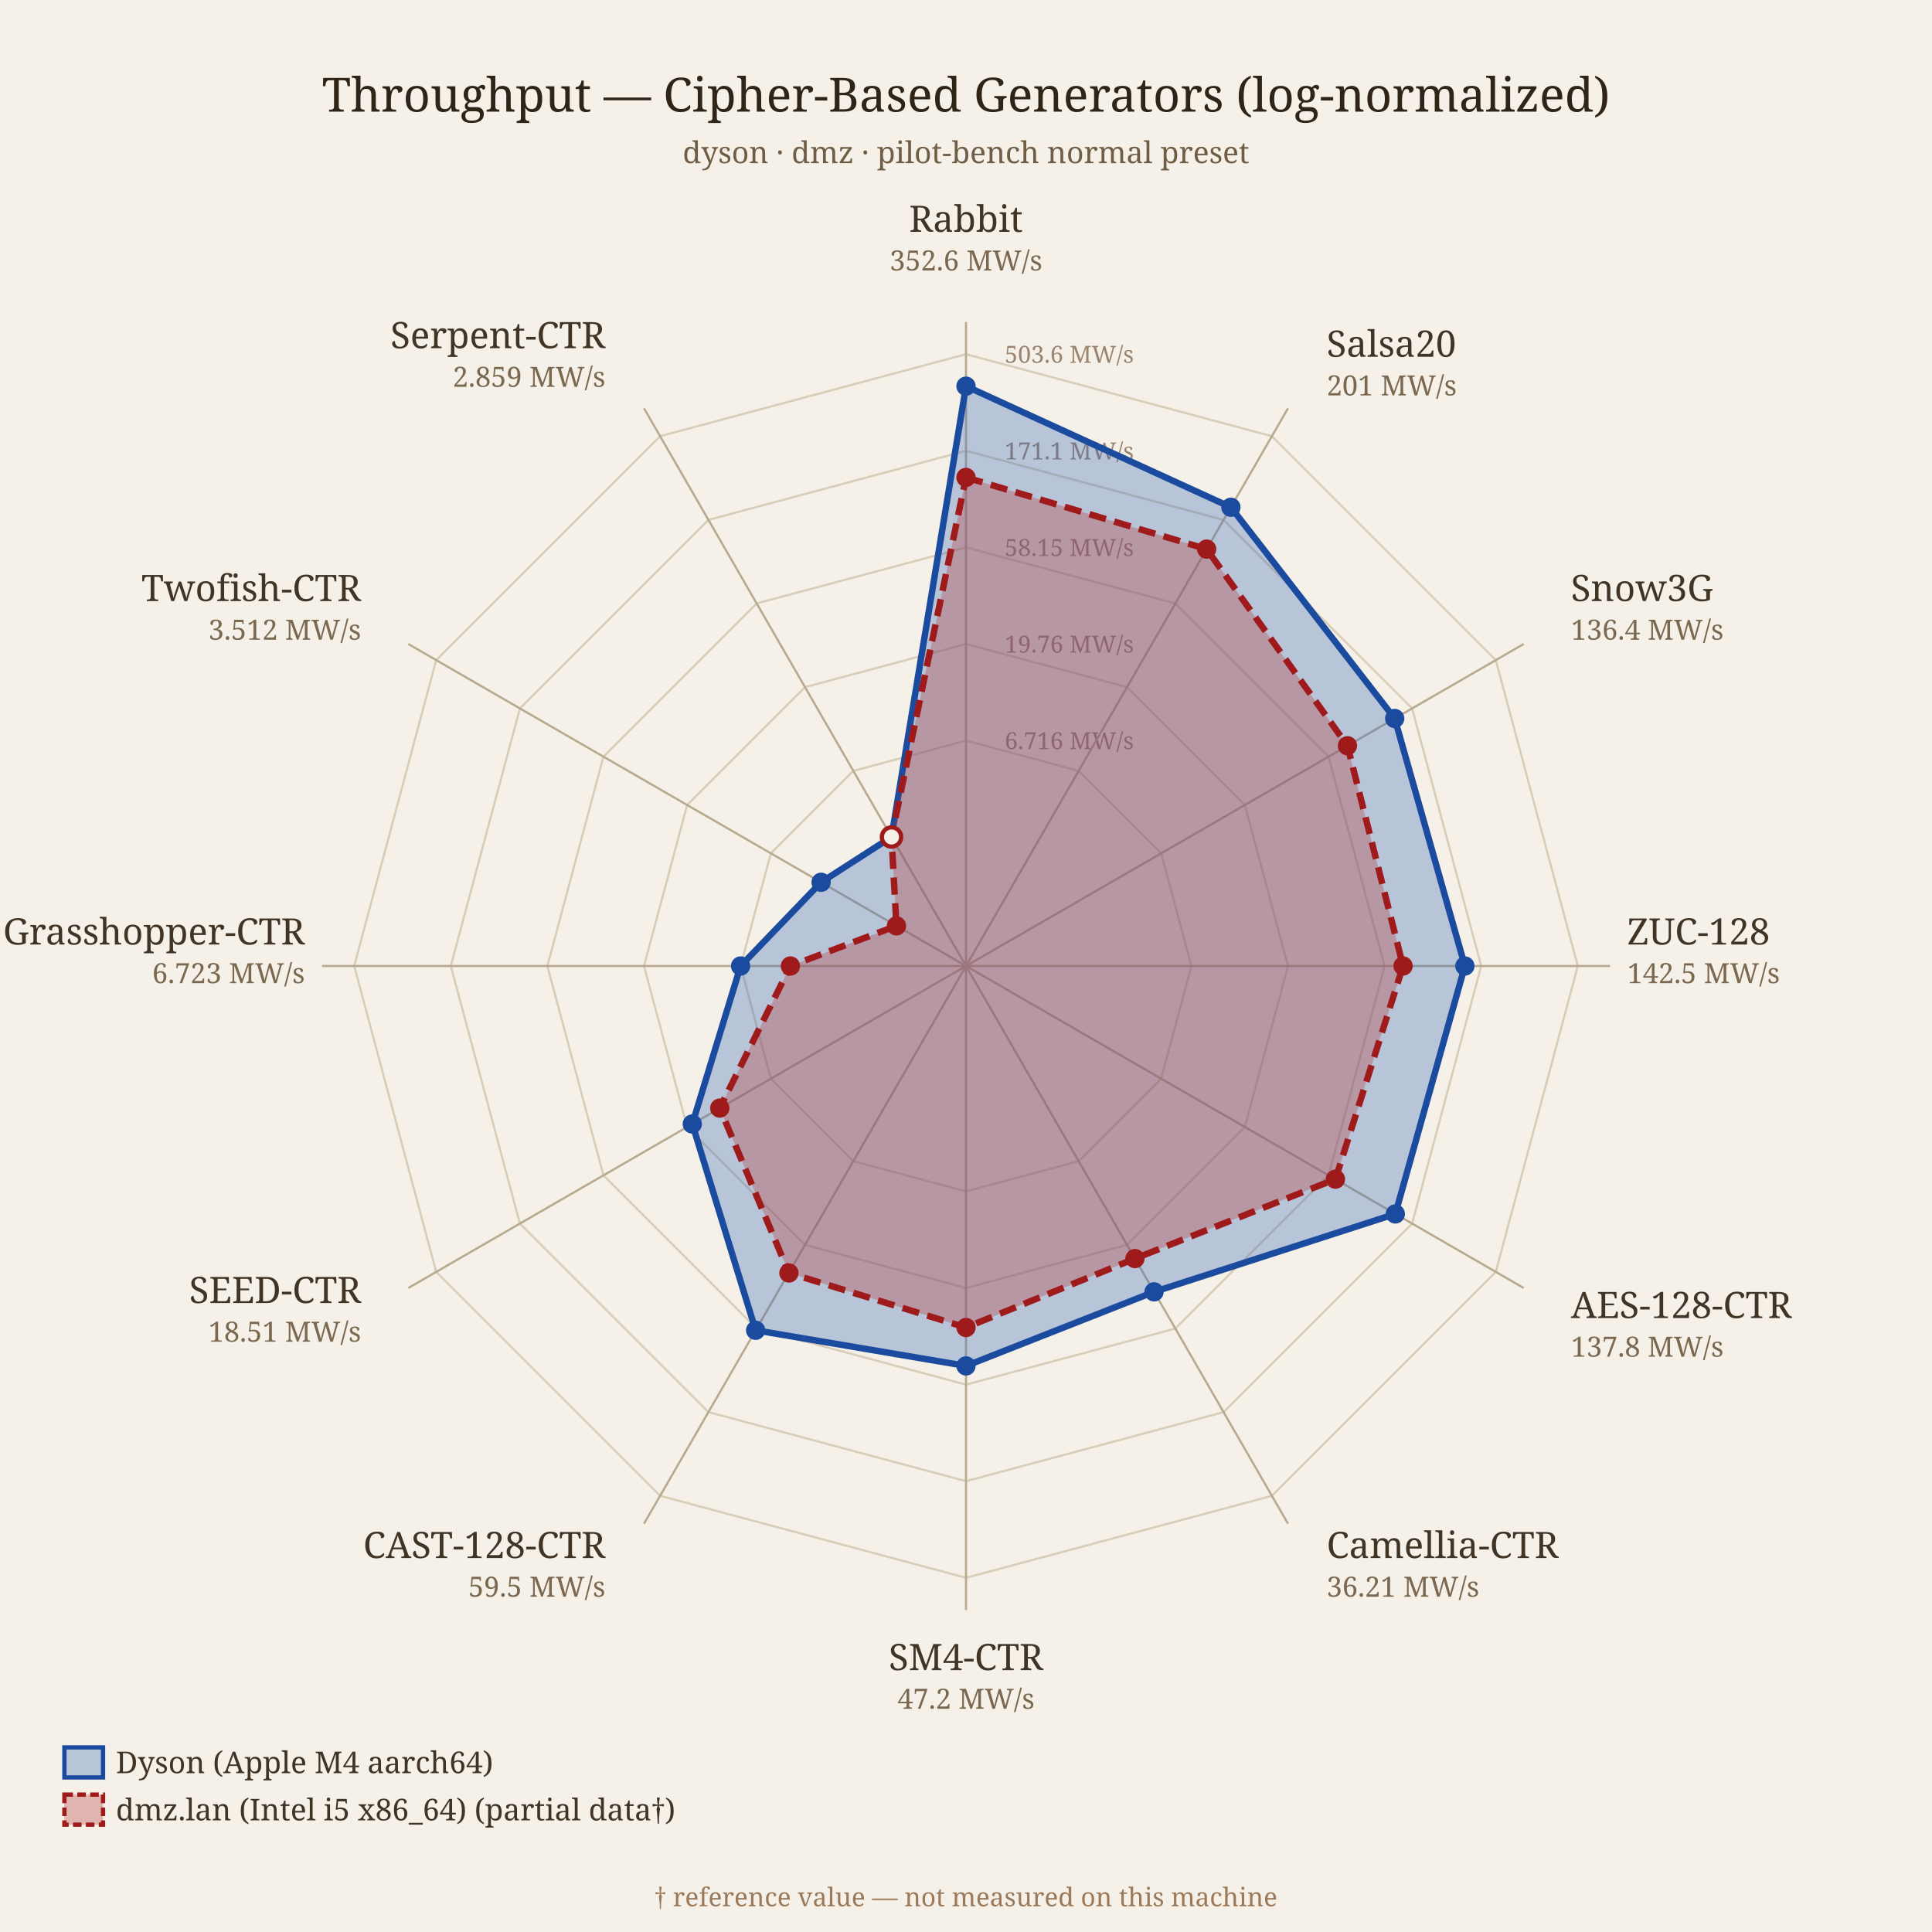
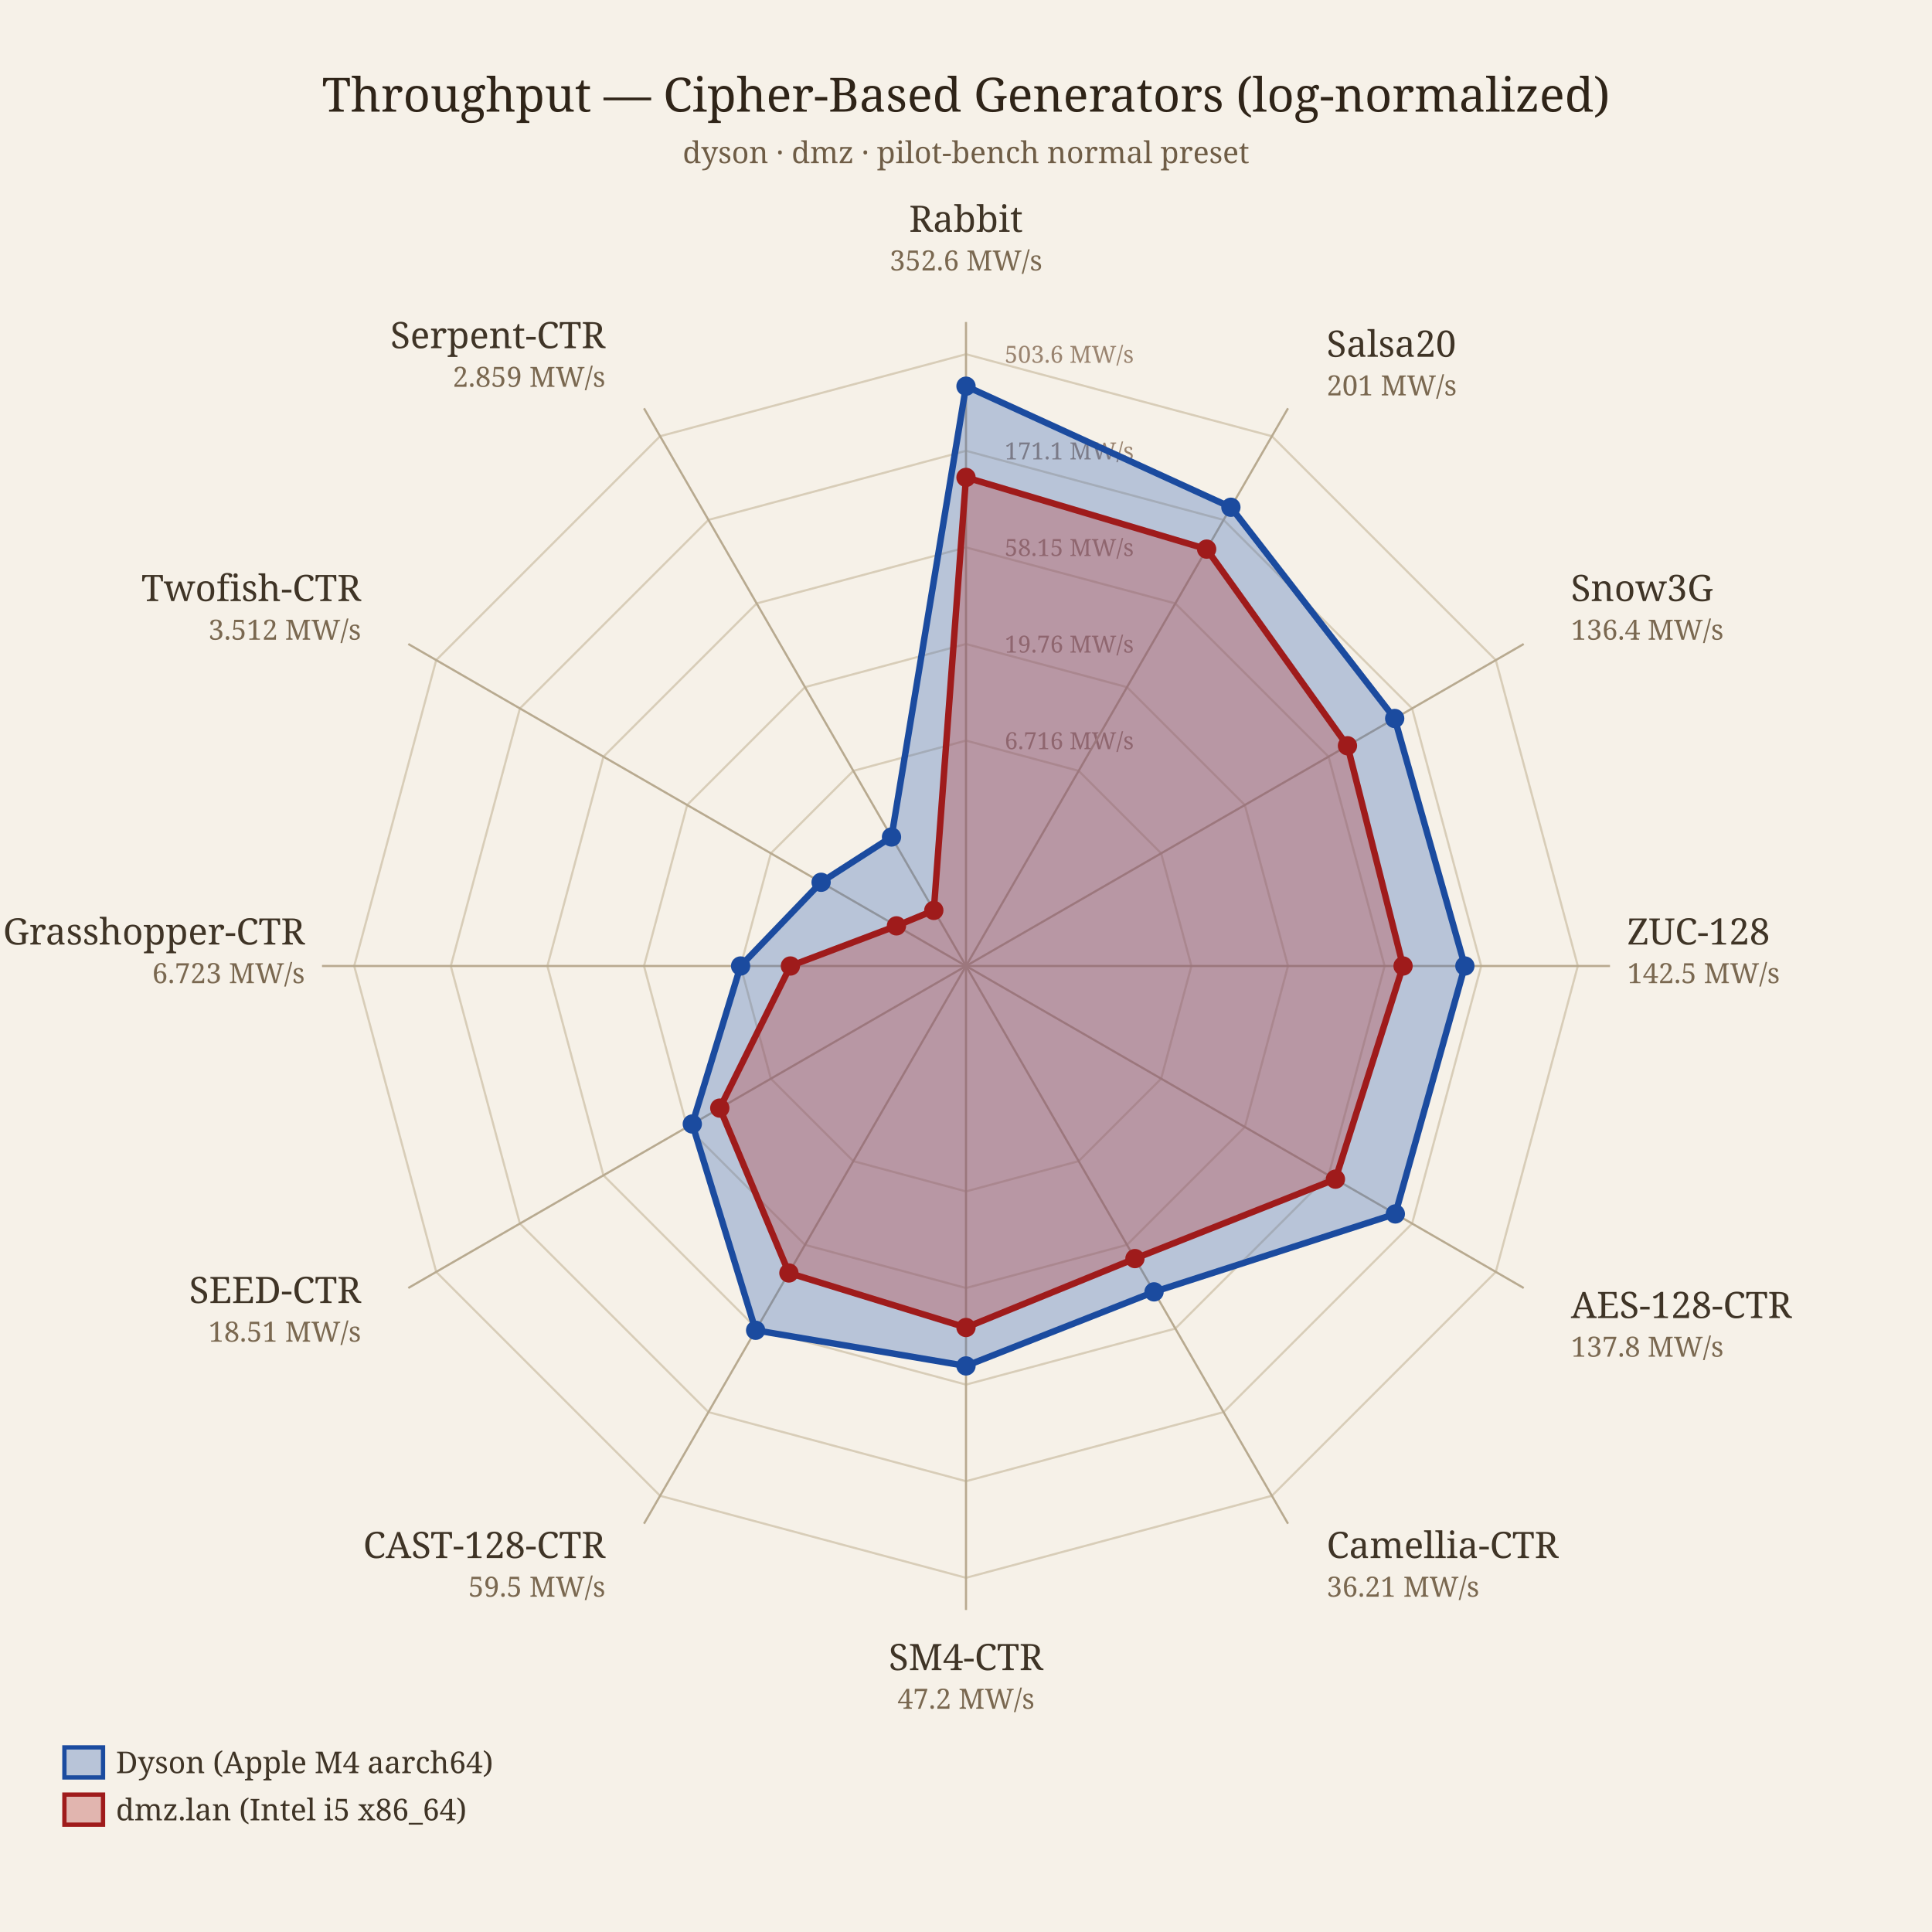
<svg xmlns="http://www.w3.org/2000/svg" width="900" height="900" viewBox="0 0 900 900">
  <rect width="100%" height="100%" fill="#f6f1e8" />
  <g stroke="#d8cdb8" fill="none">
    <polygon points="450.0,345.0 502.5,359.1 540.9,397.5 555.0,450.0 540.9,502.5 502.5,540.9 450.0,555.0 397.5,540.9 359.1,502.5 345.0,450.0 359.1,397.5 397.5,359.1" stroke-width="1" />
    <polygon points="450.0,300.0 525.0,320.1 579.9,375.0 600.0,450.0 579.9,525.0 525.0,579.9 450.0,600.0 375.0,579.9 320.1,525.0 300.0,450.0 320.1,375.0 375.0,320.1" stroke-width="1" />
    <polygon points="450.0,255.0 547.5,281.1 618.9,352.5 645.0,450.0 618.9,547.5 547.5,618.9 450.0,645.0 352.5,618.9 281.1,547.5 255.0,450.0 281.1,352.5 352.5,281.1" stroke-width="1" />
    <polygon points="450.0,210.0 570.0,242.2 657.8,330.0 690.0,450.0 657.8,570.0 570.0,657.8 450.0,690.0 330.0,657.8 242.2,570.0 210.0,450.0 242.2,330.0 330.0,242.2" stroke-width="1" />
    <polygon points="450.0,165.0 592.5,203.2 696.8,307.5 735.0,450.0 696.8,592.5 592.5,696.8 450.0,735.0 307.5,696.8 203.2,592.5 165.0,450.0 203.2,307.5 307.5,203.2" stroke-width="1" />
  </g>
  <g font-family="Georgia, serif" font-size="11" fill="#9a8470" text-anchor="middle">
    <text x="468.0" y="349.0" text-anchor="start">6.716 MW/s</text>
    <text x="468.0" y="304.0" text-anchor="start">19.76 MW/s</text>
    <text x="468.0" y="259.0" text-anchor="start">58.15 MW/s</text>
    <text x="468.0" y="214.0" text-anchor="start">171.1 MW/s</text>
    <text x="468.0" y="169.0" text-anchor="start">503.6 MW/s</text>
  </g>
  <g stroke="#b8aa90" stroke-width="1">
    <line x1="450" y1="450" x2="450.0" y2="150.0" />
    <line x1="450" y1="450" x2="600.0" y2="190.2" />
    <line x1="450" y1="450" x2="709.8" y2="300.0" />
    <line x1="450" y1="450" x2="750.0" y2="450.0" />
    <line x1="450" y1="450" x2="709.8" y2="600.0" />
    <line x1="450" y1="450" x2="600.0" y2="709.8" />
    <line x1="450" y1="450" x2="450.0" y2="750.0" />
    <line x1="450" y1="450" x2="300.0" y2="709.8" />
    <line x1="450" y1="450" x2="190.2" y2="600.0" />
    <line x1="450" y1="450" x2="150.0" y2="450.0" />
    <line x1="450" y1="450" x2="190.2" y2="300.0" />
    <line x1="450" y1="450" x2="300.0" y2="190.2" />
  </g>
  <polygon points="450.0,179.9 573.4,236.3 649.7,334.7 682.4,450.0 650.0,565.5 537.6,601.8 450.0,636.3 352.0,619.7 322.5,523.6 345.0,450.0 382.5,411.0 415.3,389.9" fill="#3c6bb855" stroke="#1b4b9f" stroke-width="3" />
  <g>
    <circle cx="450.0" cy="179.9" r="4.5" fill="#1b4b9f" />
    <circle cx="573.4" cy="236.3" r="4.5" fill="#1b4b9f" />
    <circle cx="649.7" cy="334.7" r="4.5" fill="#1b4b9f" />
    <circle cx="682.4" cy="450.0" r="4.5" fill="#1b4b9f" />
    <circle cx="650.0" cy="565.5" r="4.5" fill="#1b4b9f" />
    <circle cx="537.6" cy="601.8" r="4.5" fill="#1b4b9f" />
    <circle cx="450.0" cy="636.3" r="4.5" fill="#1b4b9f" />
    <circle cx="352.0" cy="619.7" r="4.5" fill="#1b4b9f" />
    <circle cx="322.5" cy="523.6" r="4.5" fill="#1b4b9f" />
    <circle cx="345.0" cy="450.0" r="4.5" fill="#1b4b9f" />
    <circle cx="382.5" cy="411.0" r="4.5" fill="#1b4b9f" />
    <circle cx="415.3" cy="389.9" r="4.5" fill="#1b4b9f" />
  </g>
-   <polygon points="450.0,222.4 562.1,255.8 627.7,347.4 653.6,450.0 622.1,549.3 528.7,586.3 450.0,618.4 367.5,593.0 335.3,516.2 368.2,450.0 417.6,431.3 415.3,389.9" fill="#b83c3c55" stroke="#9f1b1b" stroke-width="3" stroke-dasharray="8 4" />
+   <polygon points="450.0,222.4 562.1,255.8 627.7,347.4 653.6,450.0 622.1,549.3 528.7,586.3 450.0,618.4 367.5,593.0 335.3,516.2 368.2,450.0 417.6,431.3 435.0,424.1" fill="#b83c3c55" stroke="#9f1b1b" stroke-width="3" />
  <g>
    <circle cx="450.0" cy="222.4" r="4.5" fill="#9f1b1b" />
    <circle cx="562.1" cy="255.8" r="4.5" fill="#9f1b1b" />
    <circle cx="627.7" cy="347.4" r="4.5" fill="#9f1b1b" />
    <circle cx="653.6" cy="450.0" r="4.5" fill="#9f1b1b" />
    <circle cx="622.1" cy="549.3" r="4.5" fill="#9f1b1b" />
    <circle cx="528.7" cy="586.3" r="4.5" fill="#9f1b1b" />
    <circle cx="450.0" cy="618.4" r="4.5" fill="#9f1b1b" />
    <circle cx="367.5" cy="593.0" r="4.5" fill="#9f1b1b" />
    <circle cx="335.3" cy="516.2" r="4.5" fill="#9f1b1b" />
    <circle cx="368.2" cy="450.0" r="4.5" fill="#9f1b1b" />
    <circle cx="417.6" cy="431.3" r="4.5" fill="#9f1b1b" />
-     <circle cx="415.3" cy="389.9" r="4.5" fill="#f6f1e8" stroke="#9f1b1b" stroke-width="2" />
+     <circle cx="435.0" cy="424.1" r="4.5" fill="#9f1b1b" />
  </g>
  <g font-family="Georgia, serif" font-size="17" fill="#3f3426">
    <text x="450.0" y="108.0" text-anchor="middle">Rabbit</text>
    <text x="450.0" y="126.0" text-anchor="middle" font-size="13" fill="#7a6850">352.6 MW/s</text>
    <text x="618.0" y="166.2" text-anchor="start">Salsa20</text>
    <text x="618.0" y="184.2" text-anchor="start" font-size="13" fill="#7a6850">201 MW/s</text>
    <text x="731.8" y="280.0" text-anchor="start">Snow3G</text>
    <text x="731.8" y="298.0" text-anchor="start" font-size="13" fill="#7a6850">136.4 MW/s</text>
    <text x="758.0" y="440.0" text-anchor="start">ZUC-128</text>
    <text x="758.0" y="458.0" text-anchor="start" font-size="13" fill="#7a6850">142.5 MW/s</text>
    <text x="731.8" y="614.0" text-anchor="start">AES-128-CTR</text>
    <text x="731.8" y="632.0" text-anchor="start" font-size="13" fill="#7a6850">137.8 MW/s</text>
    <text x="618.0" y="725.8" text-anchor="start">Camellia-CTR</text>
    <text x="618.0" y="743.8" text-anchor="start" font-size="13" fill="#7a6850">36.21 MW/s</text>
    <text x="450.0" y="778.0" text-anchor="middle">SM4-CTR</text>
    <text x="450.0" y="796.0" text-anchor="middle" font-size="13" fill="#7a6850">47.2 MW/s</text>
    <text x="282.0" y="725.8" text-anchor="end">CAST-128-CTR</text>
    <text x="282.0" y="743.8" text-anchor="end" font-size="13" fill="#7a6850">59.5 MW/s</text>
    <text x="168.2" y="607.0" text-anchor="end">SEED-CTR</text>
    <text x="168.2" y="625.0" text-anchor="end" font-size="13" fill="#7a6850">18.51 MW/s</text>
    <text x="142.0" y="440.0" text-anchor="end">Grasshopper-CTR</text>
    <text x="142.0" y="458.0" text-anchor="end" font-size="13" fill="#7a6850">6.723 MW/s</text>
    <text x="168.2" y="280.0" text-anchor="end">Twofish-CTR</text>
    <text x="168.2" y="298.0" text-anchor="end" font-size="13" fill="#7a6850">3.512 MW/s</text>
    <text x="282.0" y="162.2" text-anchor="end">Serpent-CTR</text>
    <text x="282.0" y="180.2" text-anchor="end" font-size="13" fill="#7a6850">2.859 MW/s</text>
  </g>
  <g font-family="Georgia, serif" font-size="14" fill="#3f3426">
    <rect x="30" y="814" width="18" height="14" fill="#3c6bb855" stroke="#1b4b9f" stroke-width="2" />
    <text x="54" y="826">Dyson (Apple M4 aarch64)</text>
-     <rect x="30" y="836" width="18" height="14" fill="#b83c3c55" stroke="#9f1b1b" stroke-width="2" stroke-dasharray="4 2" />
-     <text x="54" y="848">dmz.lan (Intel i5 x86_64) (partial data†)</text>
+     <rect x="30" y="836" width="18" height="14" fill="#b83c3c55" stroke="#9f1b1b" stroke-width="2" />
+     <text x="54" y="848">dmz.lan (Intel i5 x86_64)</text>
  </g>
  <text x="450" y="52" text-anchor="middle" font-family="Georgia, serif" font-size="22" fill="#2f2418">Throughput — Cipher-Based Generators (log-normalized)</text>
  <text x="450" y="76" text-anchor="middle" font-family="Georgia, serif" font-size="14" fill="#6f5d46">dyson · dmz · pilot-bench normal preset</text>
-   <text x="450" y="888" text-anchor="middle" font-family="Georgia, serif" font-size="12" fill="#9a7a5a">† reference value — not measured on this machine</text>
</svg>
